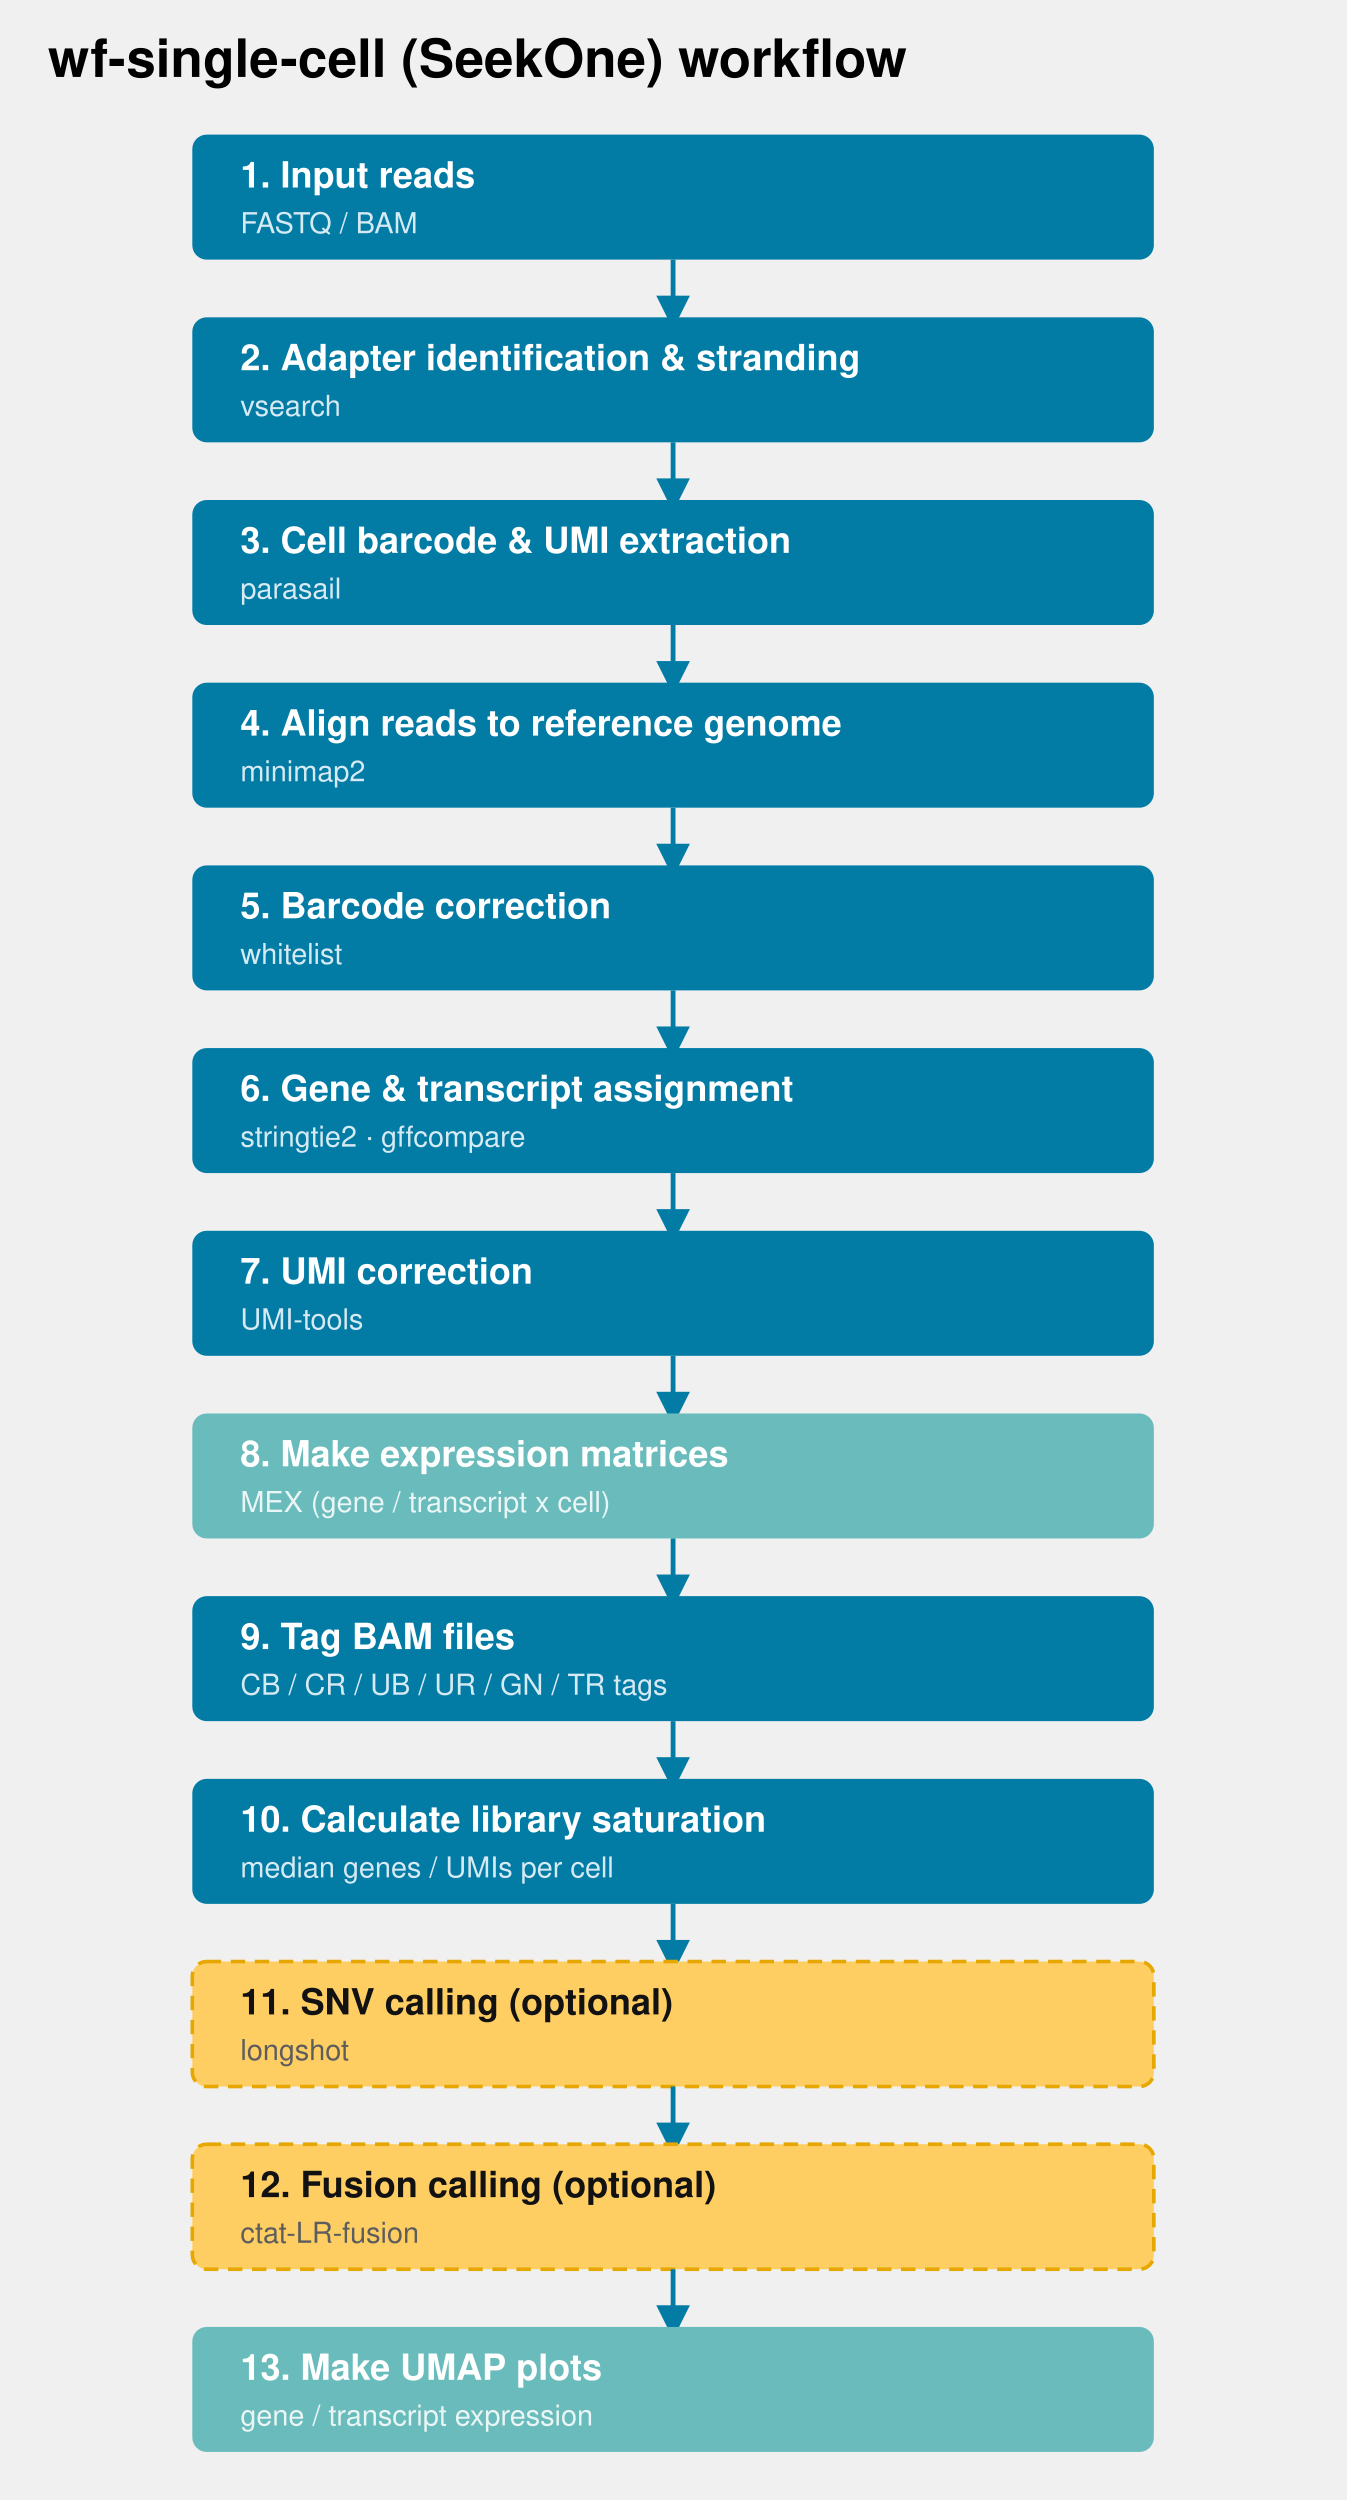
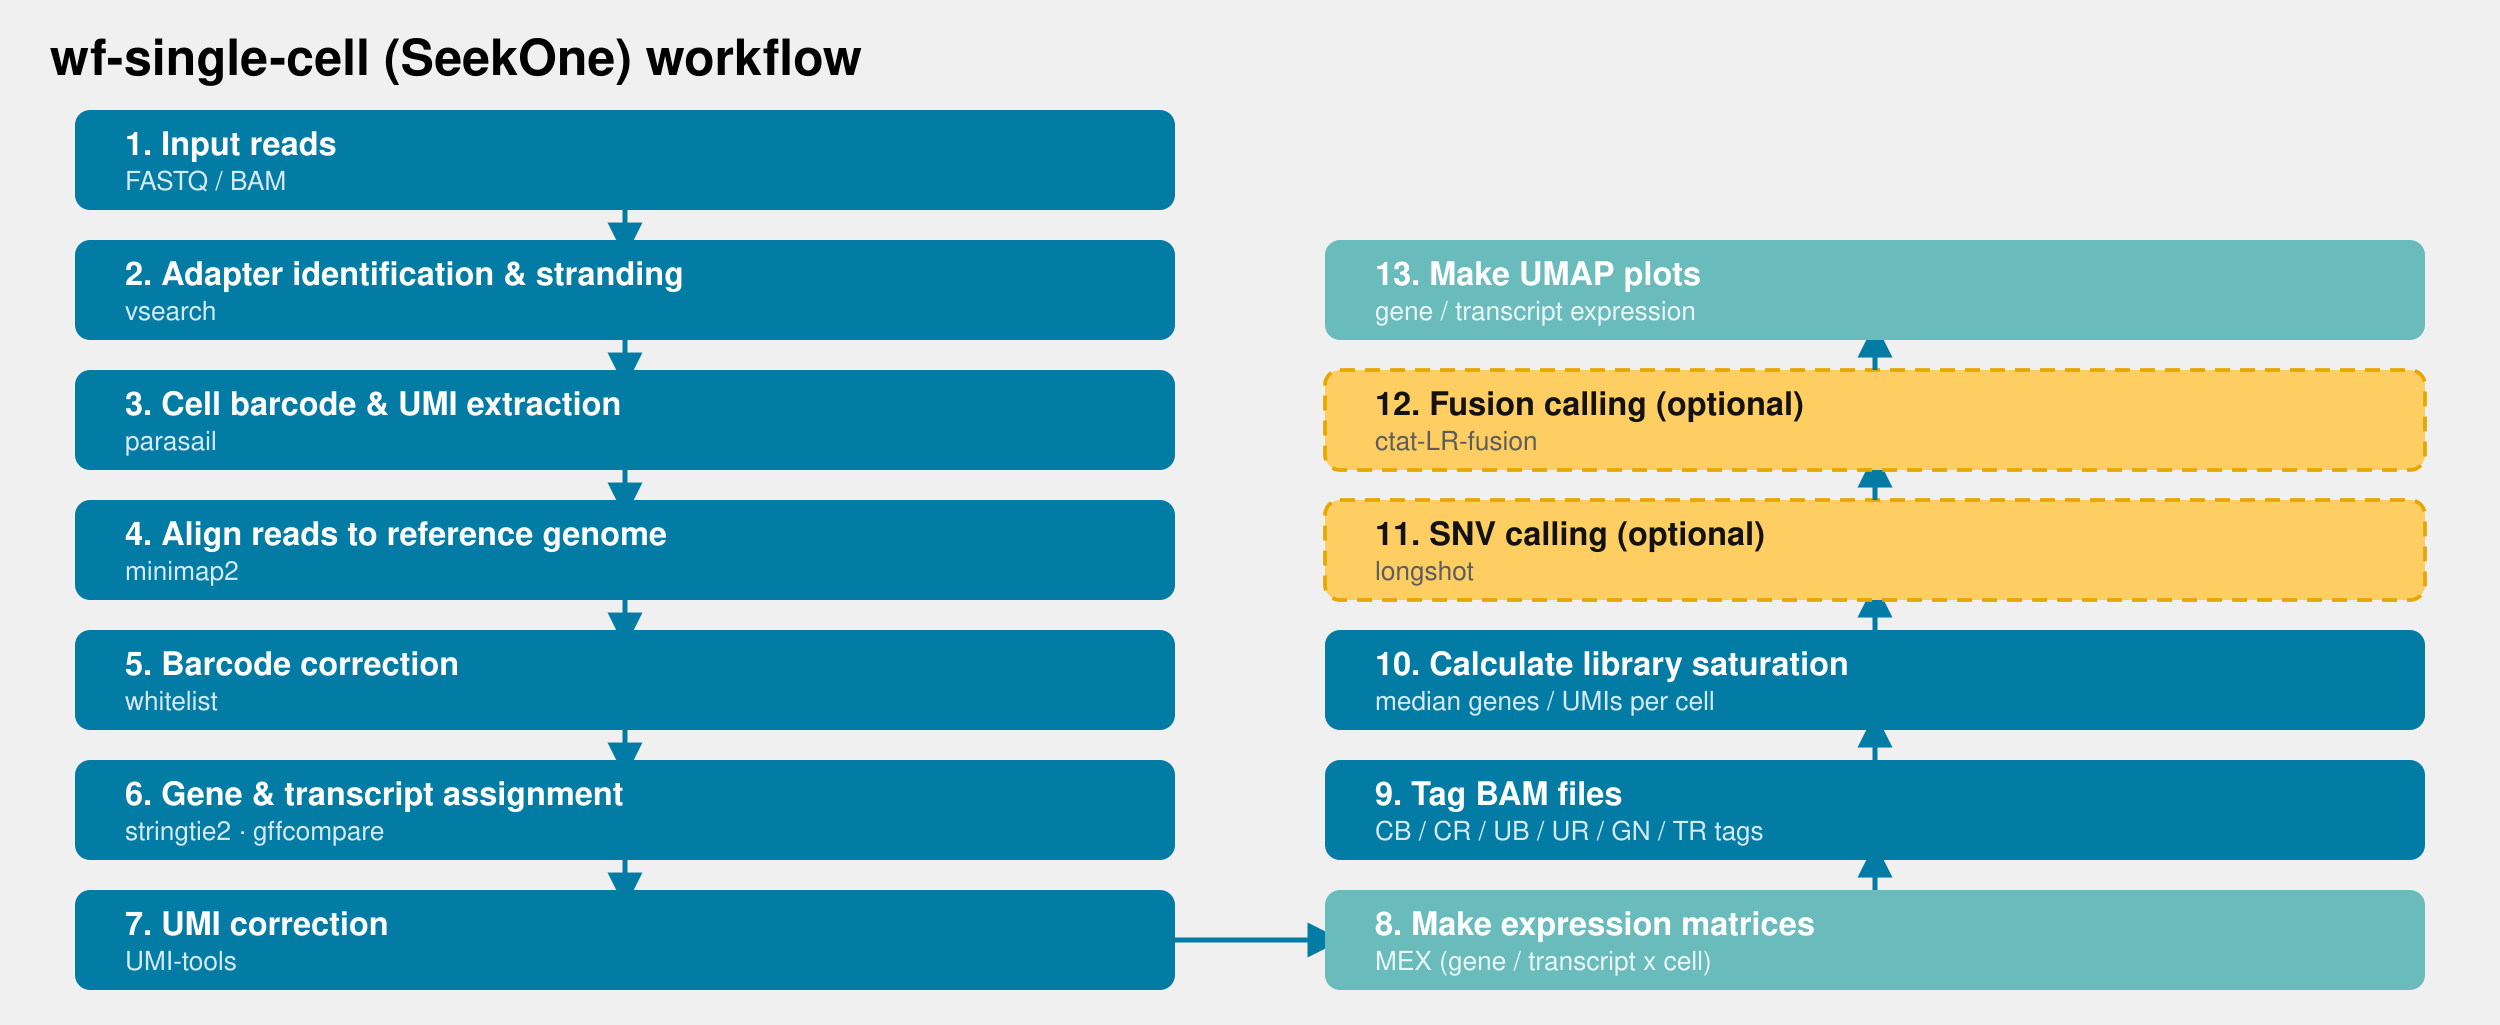
- <svg xmlns="http://www.w3.org/2000/svg" viewBox="0 0 560 1040" font-family="Helvetica, Arial, sans-serif">
+ <svg xmlns="http://www.w3.org/2000/svg" viewBox="0 0 1000 410" font-family="Helvetica, Arial, sans-serif">
  <defs>
-     <marker id="arrow" viewBox="0 0 10 10" refX="5" refY="5" markerWidth="7" markerHeight="7" orient="auto-start-reverse">
+     <marker id="arrow" viewBox="0 0 10 10" refX="5" refY="5" markerWidth="7" markerHeight="7" orient="auto">
      <path d="M 0 0 L 10 5 L 0 10 z" fill="#027BA5" />
    </marker>
  </defs>
-   <text x="20" y="32" font-size="22" font-weight="bold" fill="#000000">wf-single-cell (SeekOne) workflow</text>
-   <g font-size="15">
-     <rect x="80" y="56" width="400" height="52" rx="6" fill="#027BA5" />
-     <text x="100" y="78" font-weight="bold" fill="#FFFFFF">1. Input reads</text>
-     <text x="100" y="97" font-size="12" fill="#D6EAF3">FASTQ / BAM</text>
-     <line x1="280" y1="108" x2="280" y2="130" stroke="#027BA5" stroke-width="2" marker-end="url(#arrow)" />
-     <rect x="80" y="132" width="400" height="52" rx="6" fill="#027BA5" />
-     <text x="100" y="154" font-weight="bold" fill="#FFFFFF">2. Adapter identification &amp; stranding</text>
-     <text x="100" y="173" font-size="12" fill="#D6EAF3">vsearch</text>
-     <line x1="280" y1="184" x2="280" y2="206" stroke="#027BA5" stroke-width="2" marker-end="url(#arrow)" />
-     <rect x="80" y="208" width="400" height="52" rx="6" fill="#027BA5" />
-     <text x="100" y="230" font-weight="bold" fill="#FFFFFF">3. Cell barcode &amp; UMI extraction</text>
-     <text x="100" y="249" font-size="12" fill="#D6EAF3">parasail</text>
-     <line x1="280" y1="260" x2="280" y2="282" stroke="#027BA5" stroke-width="2" marker-end="url(#arrow)" />
-     <rect x="80" y="284" width="400" height="52" rx="6" fill="#027BA5" />
-     <text x="100" y="306" font-weight="bold" fill="#FFFFFF">4. Align reads to reference genome</text>
-     <text x="100" y="325" font-size="12" fill="#D6EAF3">minimap2</text>
-     <line x1="280" y1="336" x2="280" y2="358" stroke="#027BA5" stroke-width="2" marker-end="url(#arrow)" />
-     <rect x="80" y="360" width="400" height="52" rx="6" fill="#027BA5" />
-     <text x="100" y="382" font-weight="bold" fill="#FFFFFF">5. Barcode correction</text>
-     <text x="100" y="401" font-size="12" fill="#D6EAF3">whitelist</text>
-     <line x1="280" y1="412" x2="280" y2="434" stroke="#027BA5" stroke-width="2" marker-end="url(#arrow)" />
-     <rect x="80" y="436" width="400" height="52" rx="6" fill="#027BA5" />
-     <text x="100" y="458" font-weight="bold" fill="#FFFFFF">6. Gene &amp; transcript assignment</text>
-     <text x="100" y="477" font-size="12" fill="#D6EAF3">stringtie2 · gffcompare</text>
-     <line x1="280" y1="488" x2="280" y2="510" stroke="#027BA5" stroke-width="2" marker-end="url(#arrow)" />
-     <rect x="80" y="512" width="400" height="52" rx="6" fill="#027BA5" />
-     <text x="100" y="534" font-weight="bold" fill="#FFFFFF">7. UMI correction</text>
-     <text x="100" y="553" font-size="12" fill="#D6EAF3">UMI-tools</text>
-     <line x1="280" y1="564" x2="280" y2="586" stroke="#027BA5" stroke-width="2" marker-end="url(#arrow)" />
-     <rect x="80" y="588" width="400" height="52" rx="6" fill="#6ABCBC" />
-     <text x="100" y="610" font-weight="bold" fill="#FFFFFF">8. Make expression matrices</text>
-     <text x="100" y="629" font-size="12" fill="#EAF5F5">MEX (gene / transcript x cell)</text>
-     <line x1="280" y1="640" x2="280" y2="662" stroke="#027BA5" stroke-width="2" marker-end="url(#arrow)" />
-     <rect x="80" y="664" width="400" height="52" rx="6" fill="#027BA5" />
-     <text x="100" y="686" font-weight="bold" fill="#FFFFFF">9. Tag BAM files</text>
-     <text x="100" y="705" font-size="12" fill="#D6EAF3">CB / CR / UB / UR / GN / TR tags</text>
-     <line x1="280" y1="716" x2="280" y2="738" stroke="#027BA5" stroke-width="2" marker-end="url(#arrow)" />
-     <rect x="80" y="740" width="400" height="52" rx="6" fill="#027BA5" />
-     <text x="100" y="762" font-weight="bold" fill="#FFFFFF">10. Calculate library saturation</text>
-     <text x="100" y="781" font-size="12" fill="#D6EAF3">median genes / UMIs per cell</text>
-     <line x1="280" y1="792" x2="280" y2="814" stroke="#027BA5" stroke-width="2" marker-end="url(#arrow)" />
-     <rect x="80" y="816" width="400" height="52" rx="6" fill="#FFCE63" stroke="#E5A700" stroke-width="1.5" stroke-dasharray="6 4" />
-     <text x="100" y="838" font-weight="bold" fill="#121212">11. SNV calling (optional)</text>
-     <text x="100" y="857" font-size="12" fill="#5D5D5D">longshot</text>
-     <line x1="280" y1="868" x2="280" y2="890" stroke="#027BA5" stroke-width="2" marker-end="url(#arrow)" />
-     <rect x="80" y="892" width="400" height="52" rx="6" fill="#FFCE63" stroke="#E5A700" stroke-width="1.5" stroke-dasharray="6 4" />
-     <text x="100" y="914" font-weight="bold" fill="#121212">12. Fusion calling (optional)</text>
-     <text x="100" y="933" font-size="12" fill="#5D5D5D">ctat-LR-fusion</text>
-     <line x1="280" y1="944" x2="280" y2="966" stroke="#027BA5" stroke-width="2" marker-end="url(#arrow)" />
-     <rect x="80" y="968" width="400" height="52" rx="6" fill="#6ABCBC" />
-     <text x="100" y="990" font-weight="bold" fill="#FFFFFF">13. Make UMAP plots</text>
-     <text x="100" y="1009" font-size="12" fill="#EAF5F5">gene / transcript expression</text>
+   <text x="20" y="30" font-size="20" font-weight="bold" fill="#000000">wf-single-cell (SeekOne) workflow</text>
+   <g font-size="13">
+     <rect x="30" y="44" width="440" height="40" rx="6" fill="#027BA5" />
+     <text x="50" y="62" font-weight="bold" fill="#FFFFFF">1. Input reads</text>
+     <text x="50" y="76" font-size="10.5" fill="#D6EAF3">FASTQ / BAM</text>
+     <line x1="250" y1="84" x2="250" y2="96" stroke="#027BA5" stroke-width="2" marker-end="url(#arrow)" />
+     <rect x="30" y="96" width="440" height="40" rx="6" fill="#027BA5" />
+     <text x="50" y="114" font-weight="bold" fill="#FFFFFF">2. Adapter identification &amp; stranding</text>
+     <text x="50" y="128" font-size="10.5" fill="#D6EAF3">vsearch</text>
+     <line x1="250" y1="136" x2="250" y2="148" stroke="#027BA5" stroke-width="2" marker-end="url(#arrow)" />
+     <rect x="30" y="148" width="440" height="40" rx="6" fill="#027BA5" />
+     <text x="50" y="166" font-weight="bold" fill="#FFFFFF">3. Cell barcode &amp; UMI extraction</text>
+     <text x="50" y="180" font-size="10.5" fill="#D6EAF3">parasail</text>
+     <line x1="250" y1="188" x2="250" y2="200" stroke="#027BA5" stroke-width="2" marker-end="url(#arrow)" />
+     <rect x="30" y="200" width="440" height="40" rx="6" fill="#027BA5" />
+     <text x="50" y="218" font-weight="bold" fill="#FFFFFF">4. Align reads to reference genome</text>
+     <text x="50" y="232" font-size="10.5" fill="#D6EAF3">minimap2</text>
+     <line x1="250" y1="240" x2="250" y2="252" stroke="#027BA5" stroke-width="2" marker-end="url(#arrow)" />
+     <rect x="30" y="252" width="440" height="40" rx="6" fill="#027BA5" />
+     <text x="50" y="270" font-weight="bold" fill="#FFFFFF">5. Barcode correction</text>
+     <text x="50" y="284" font-size="10.5" fill="#D6EAF3">whitelist</text>
+     <line x1="250" y1="292" x2="250" y2="304" stroke="#027BA5" stroke-width="2" marker-end="url(#arrow)" />
+     <rect x="30" y="304" width="440" height="40" rx="6" fill="#027BA5" />
+     <text x="50" y="322" font-weight="bold" fill="#FFFFFF">6. Gene &amp; transcript assignment</text>
+     <text x="50" y="336" font-size="10.5" fill="#D6EAF3">stringtie2 · gffcompare</text>
+     <line x1="250" y1="344" x2="250" y2="356" stroke="#027BA5" stroke-width="2" marker-end="url(#arrow)" />
+     <rect x="30" y="356" width="440" height="40" rx="6" fill="#027BA5" />
+     <text x="50" y="374" font-weight="bold" fill="#FFFFFF">7. UMI correction</text>
+     <text x="50" y="388" font-size="10.5" fill="#D6EAF3">UMI-tools</text>
+   </g>
+   <line x1="470" y1="376" x2="530" y2="376" stroke="#027BA5" stroke-width="2" marker-end="url(#arrow)" />
+   <g font-size="13">
+     <rect x="530" y="356" width="440" height="40" rx="6" fill="#6ABCBC" />
+     <text x="550" y="374" font-weight="bold" fill="#FFFFFF">8. Make expression matrices</text>
+     <text x="550" y="388" font-size="10.5" fill="#EAF5F5">MEX (gene / transcript x cell)</text>
+     <line x1="750" y1="356" x2="750" y2="344" stroke="#027BA5" stroke-width="2" marker-end="url(#arrow)" />
+     <rect x="530" y="304" width="440" height="40" rx="6" fill="#027BA5" />
+     <text x="550" y="322" font-weight="bold" fill="#FFFFFF">9. Tag BAM files</text>
+     <text x="550" y="336" font-size="10.5" fill="#D6EAF3">CB / CR / UB / UR / GN / TR tags</text>
+     <line x1="750" y1="304" x2="750" y2="292" stroke="#027BA5" stroke-width="2" marker-end="url(#arrow)" />
+     <rect x="530" y="252" width="440" height="40" rx="6" fill="#027BA5" />
+     <text x="550" y="270" font-weight="bold" fill="#FFFFFF">10. Calculate library saturation</text>
+     <text x="550" y="284" font-size="10.5" fill="#D6EAF3">median genes / UMIs per cell</text>
+     <line x1="750" y1="252" x2="750" y2="240" stroke="#027BA5" stroke-width="2" marker-end="url(#arrow)" />
+     <rect x="530" y="200" width="440" height="40" rx="6" fill="#FFCE63" stroke="#E5A700" stroke-width="1.5" stroke-dasharray="6 4" />
+     <text x="550" y="218" font-weight="bold" fill="#121212">11. SNV calling (optional)</text>
+     <text x="550" y="232" font-size="10.5" fill="#5D5D5D">longshot</text>
+     <line x1="750" y1="200" x2="750" y2="188" stroke="#027BA5" stroke-width="2" marker-end="url(#arrow)" />
+     <rect x="530" y="148" width="440" height="40" rx="6" fill="#FFCE63" stroke="#E5A700" stroke-width="1.5" stroke-dasharray="6 4" />
+     <text x="550" y="166" font-weight="bold" fill="#121212">12. Fusion calling (optional)</text>
+     <text x="550" y="180" font-size="10.5" fill="#5D5D5D">ctat-LR-fusion</text>
+     <line x1="750" y1="148" x2="750" y2="136" stroke="#027BA5" stroke-width="2" marker-end="url(#arrow)" />
+     <rect x="530" y="96" width="440" height="40" rx="6" fill="#6ABCBC" />
+     <text x="550" y="114" font-weight="bold" fill="#FFFFFF">13. Make UMAP plots</text>
+     <text x="550" y="128" font-size="10.5" fill="#EAF5F5">gene / transcript expression</text>
  </g>
</svg>
